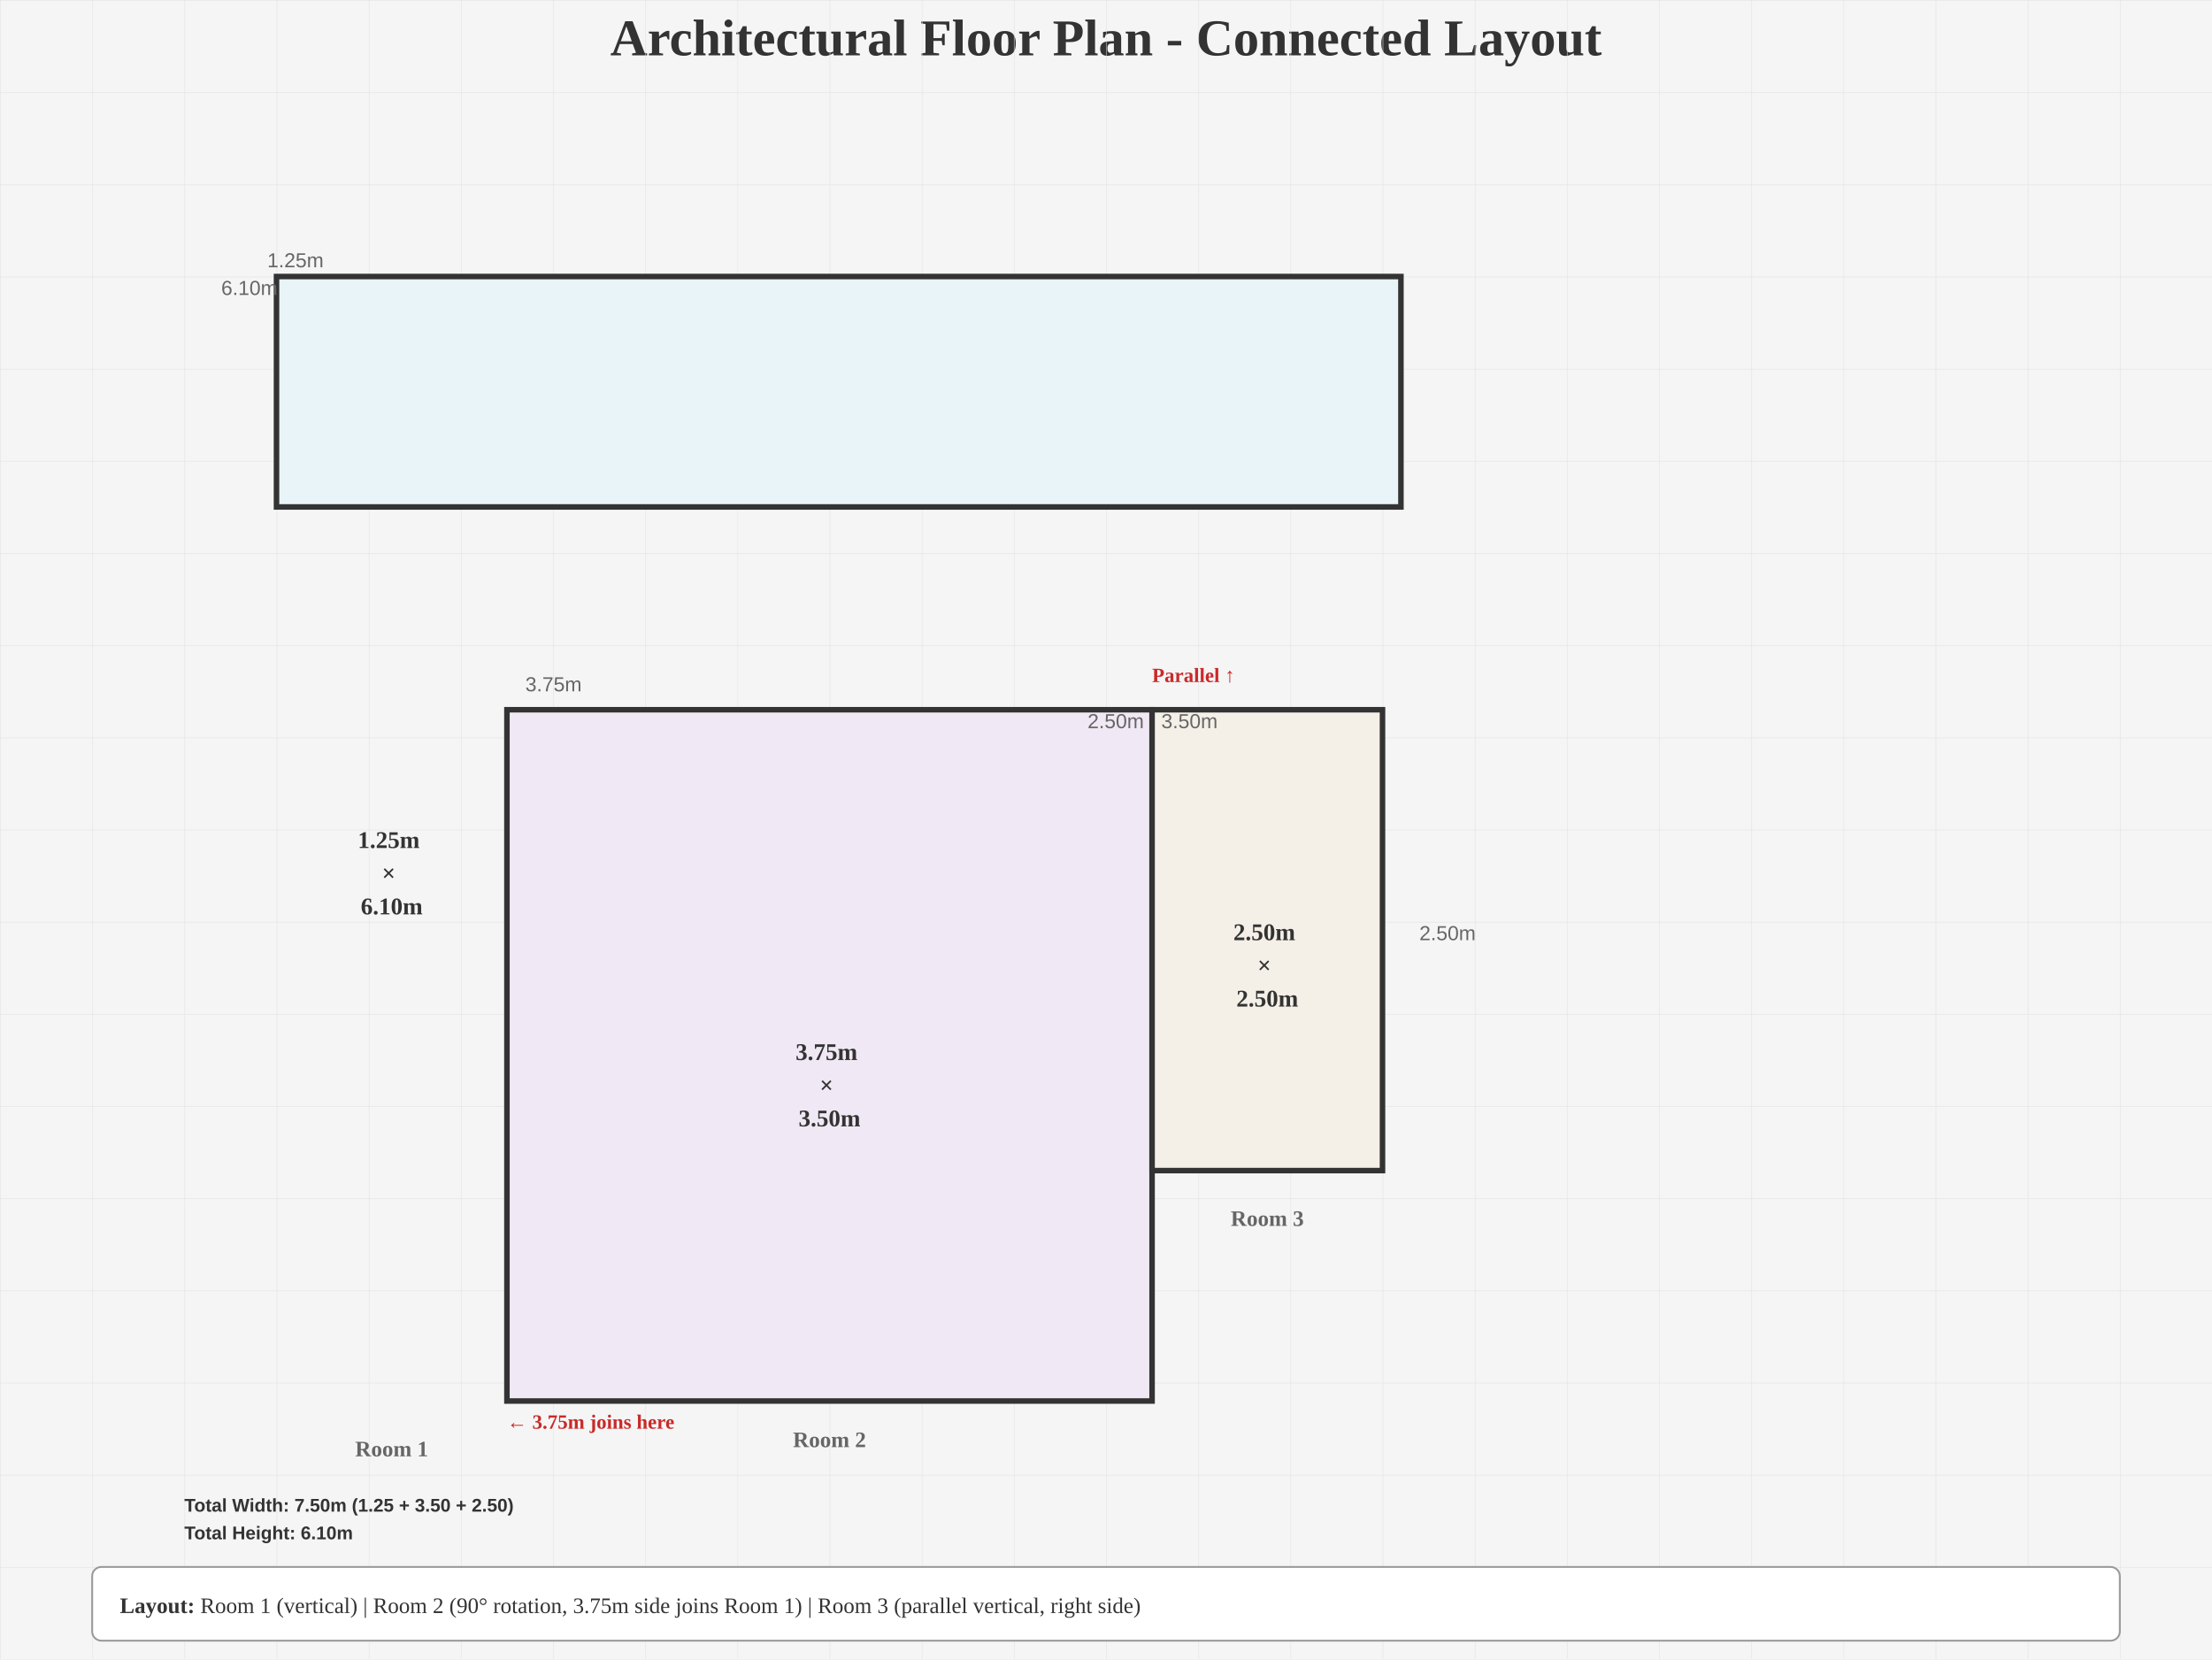
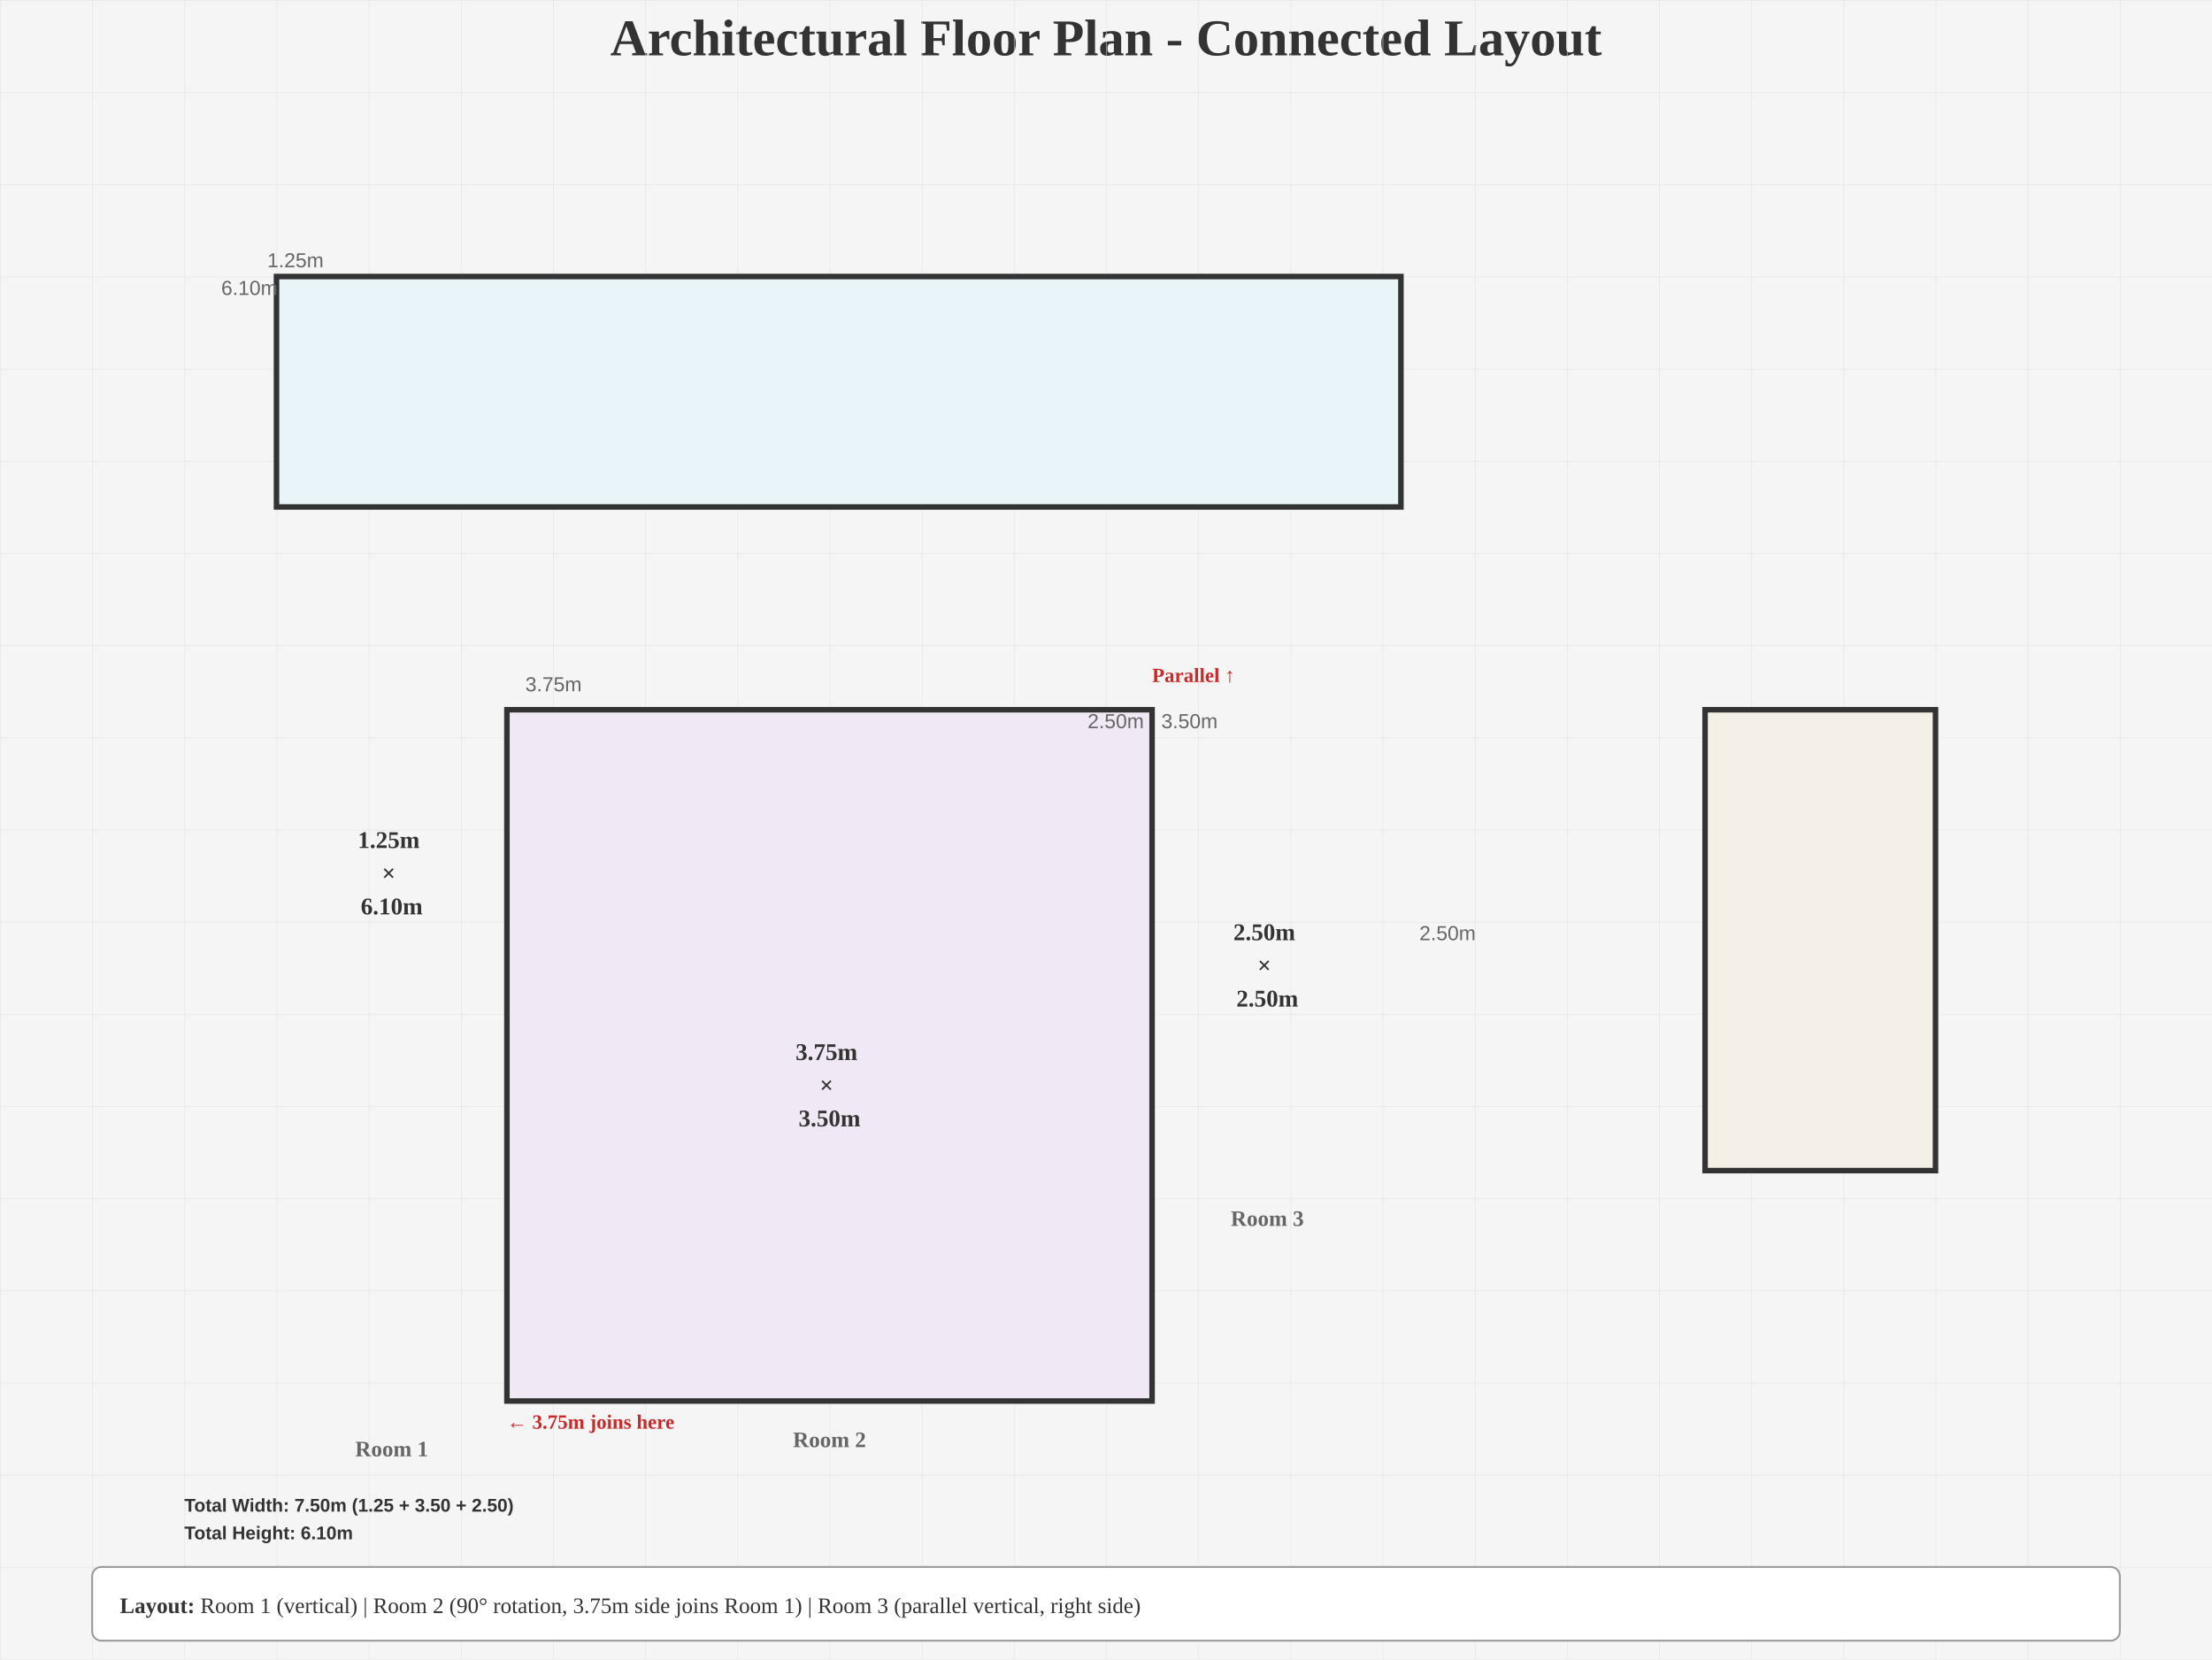
<svg xmlns="http://www.w3.org/2000/svg" viewBox="0 0 1200 900">
  <rect width="1200" height="900" fill="#f5f5f5" />
  <text x="600" y="30" font-size="28" font-weight="bold" text-anchor="middle" fill="#333">
    Architectural Floor Plan - Connected Layout
  </text>
  <defs>
    <pattern id="grid" width="50" height="50" patternUnits="userSpaceOnUse">
      <path d="M 50 0 L 0 0 0 50" fill="none" stroke="#e0e0e0" stroke-width="0.5" />
    </pattern>
  </defs>
  <rect width="1200" height="900" fill="url(#grid)" />
  <g id="room1">
    <rect x="150" y="150" width="610" height="125" fill="#e8f4f8" stroke="#333" stroke-width="3" />
    <text x="212.5" y="460" font-size="13" font-weight="bold" text-anchor="middle" fill="#333">
      <tspan x="212.5" dy="0">1.25m</tspan>
      <tspan x="212.5" dy="18">×</tspan>
      <tspan x="212.5" dy="18">6.10m</tspan>
    </text>
    <text x="212.5" y="790" font-size="12" text-anchor="middle" fill="#666" font-weight="bold">Room 1</text>
  </g>
  <g id="room2">
    <rect x="275" y="385" width="350" height="375" fill="#f0e8f4" stroke="#333" stroke-width="3" />
    <text x="450" y="575" font-size="13" font-weight="bold" text-anchor="middle" fill="#333">
      <tspan x="450" dy="0">3.75m</tspan>
      <tspan x="450" dy="18">×</tspan>
      <tspan x="450" dy="18">3.50m</tspan>
    </text>
    <text x="450" y="785" font-size="12" text-anchor="middle" fill="#666" font-weight="bold">Room 2</text>
  </g>
  <g id="room3">
-     <rect x="625" y="385" width="125" height="250" fill="#f4f0e8" stroke="#333" stroke-width="3" />
+     <rect x="925" y="385" width="125" height="250" fill="#f4f0e8" stroke="#333" stroke-width="3" />
    <text x="687.5" y="510" font-size="13" font-weight="bold" text-anchor="middle" fill="#333">
      <tspan x="687.5" dy="0">2.50m</tspan>
      <tspan x="687.5" dy="18">×</tspan>
      <tspan x="687.5" dy="18">2.50m</tspan>
    </text>
    <text x="687.5" y="665" font-size="12" text-anchor="middle" fill="#666" font-weight="bold">Room 3</text>
  </g>
  <g stroke="#ff6b6b" stroke-width="2" stroke-dasharray="3,3" opacity="0.6">
    <line x1="275" y1="760" x2="275" y2="760" stroke="none" />
    <line x1="625" y1="385" x2="625" y2="635" stroke="none" />
  </g>
  <g font-size="11" fill="#666" font-family="Arial, sans-serif">
    <text x="120" y="160">6.10m</text>
    <text x="145" y="145">1.25m</text>
    <text x="285" y="375">3.75m</text>
    <text x="630" y="395">3.50m</text>
    <text x="590" y="395">2.50m</text>
    <text x="770" y="510">2.50m</text>
  </g>
  <g font-size="11" fill="#c92a2a" font-weight="bold">
    <text x="275" y="775">← 3.75m joins here</text>
    <text x="625" y="370">Parallel ↑</text>
  </g>
  <g font-size="10" fill="#333" font-family="Arial, sans-serif" font-weight="bold">
    <text x="100" y="820">Total Width: 7.50m (1.25 + 3.50 + 2.50)</text>
    <text x="100" y="835">Total Height: 6.10m</text>
  </g>
  <g id="legend" transform="translate(50, 850)">
    <rect width="1100" height="40" fill="#fff" stroke="#999" stroke-width="1" rx="5" />
    <text x="15" y="25" font-size="12" fill="#333">
      <tspan font-weight="bold">Layout:</tspan> Room 1 (vertical) | Room 2 (90° rotation, 3.75m side joins Room 1) | Room 3 (parallel vertical, right side)
    </text>
  </g>
</svg>
